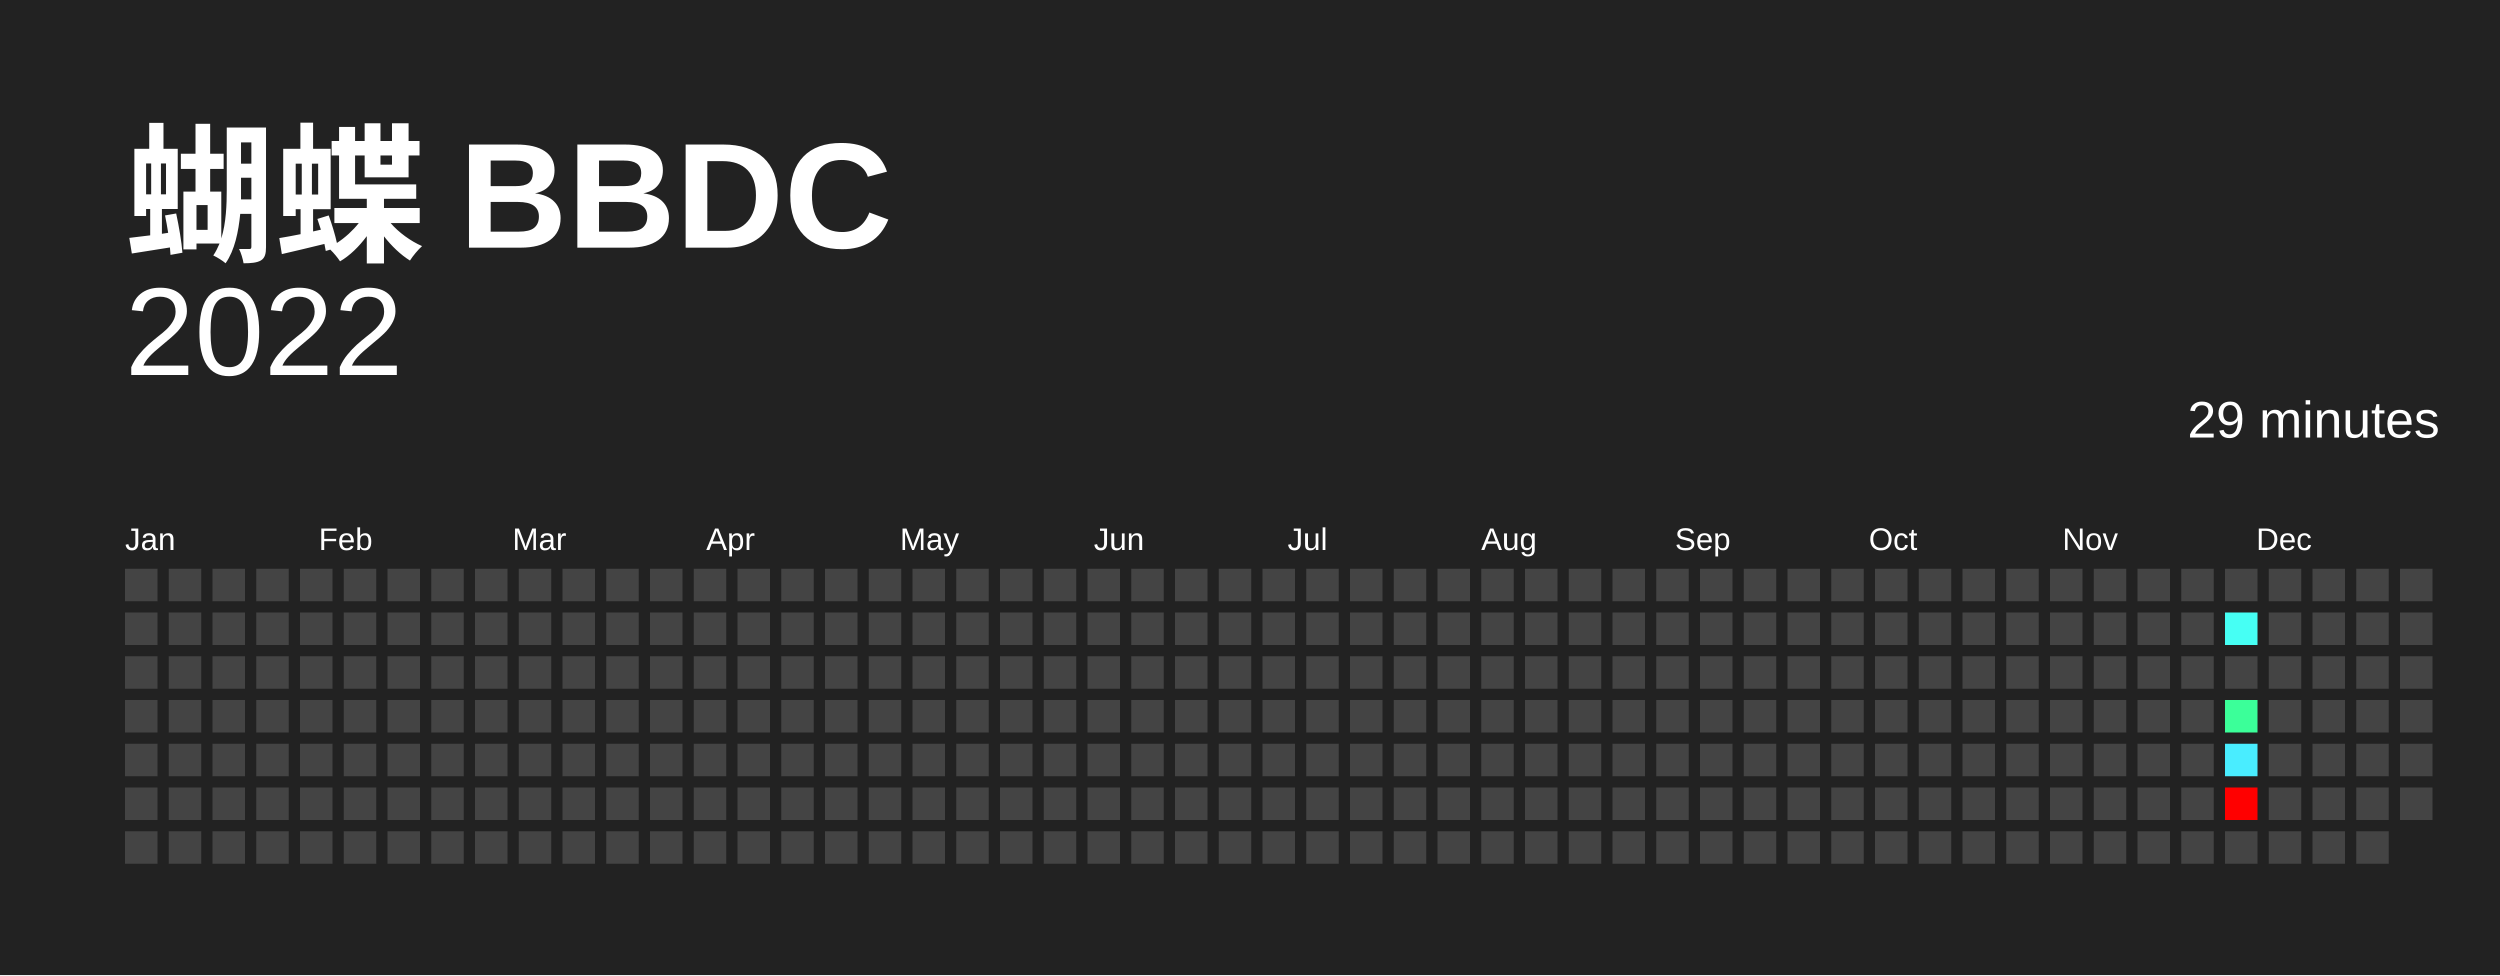
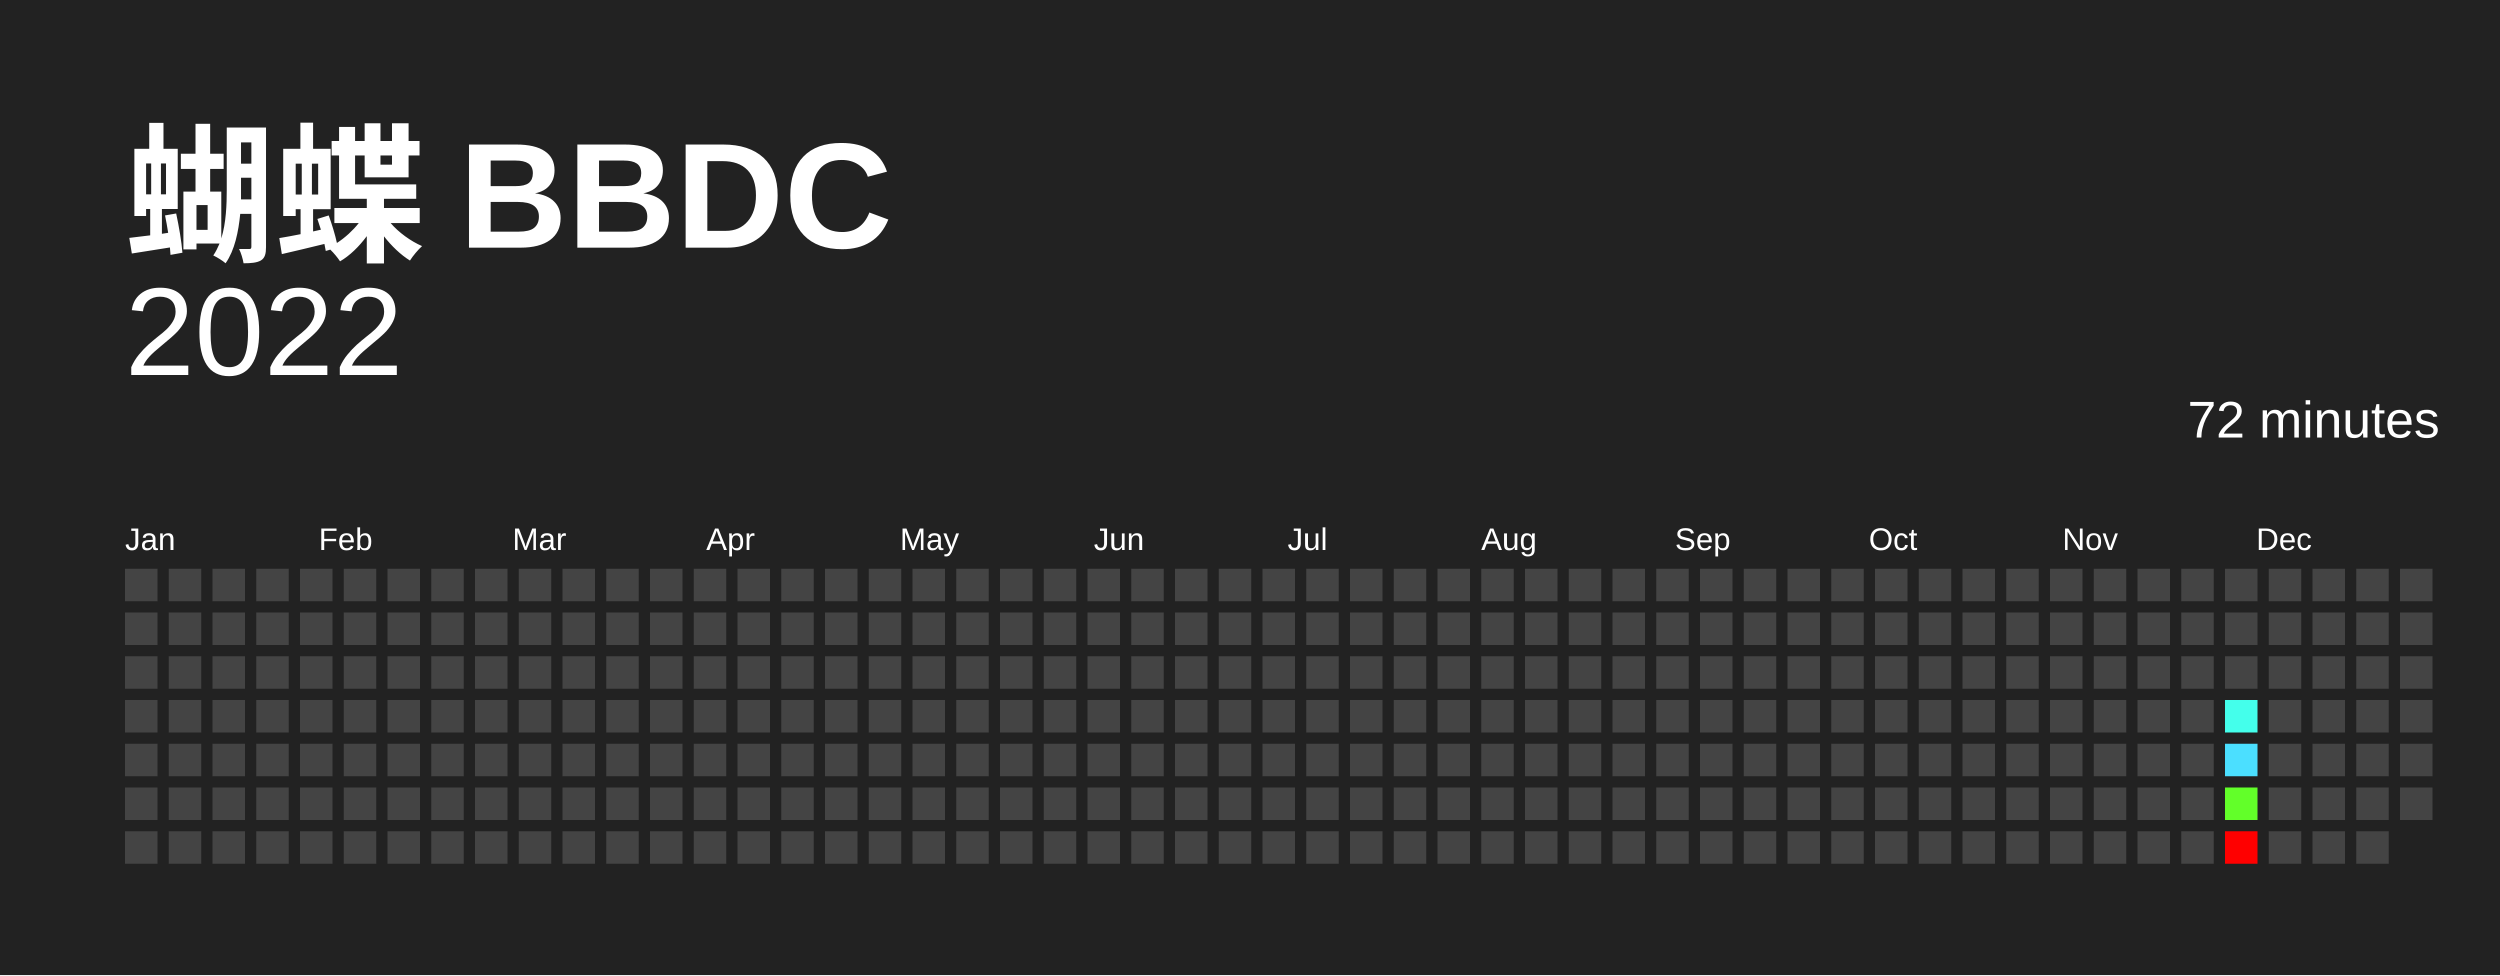
<svg xmlns="http://www.w3.org/2000/svg" baseProfile="full" height="78mm" version="1.1" viewBox="0,0,200,78" width="200mm">
  <defs />
  <rect fill="#222222" height="78" width="200" x="0" y="0" />
  <text fill="#FFFFFF" style="font-size:12px; font-family:Arial; font-weight:bold;" x="10" y="20">蝴蝶 BBDC</text>
  <text alignment-baseline="hanging" fill="#FFFFFF" style="font-size:10.0px; font-family:Arial;" x="10" y="30">2022</text>
-   <text alignment-baseline="hanging" fill="#FFFFFF" style="font-size:4.125px; font-family:Arial;" x="175" y="35">29 minutes</text>
+   <text alignment-baseline="hanging" fill="#FFFFFF" style="font-size:4.125px; font-family:Arial;" x="175" y="35">72 minutes</text>
  <text fill="#FFFFFF" style="font-size:2.5px; font-family:Arial" x="10.0" y="44">Jan</text>
  <text fill="#FFFFFF" style="font-size:2.5px; font-family:Arial" x="25.5" y="44">Feb</text>
  <text fill="#FFFFFF" style="font-size:2.5px; font-family:Arial" x="41.0" y="44">Mar</text>
  <text fill="#FFFFFF" style="font-size:2.5px; font-family:Arial" x="56.5" y="44">Apr</text>
  <text fill="#FFFFFF" style="font-size:2.5px; font-family:Arial" x="72.0" y="44">May</text>
  <text fill="#FFFFFF" style="font-size:2.5px; font-family:Arial" x="87.5" y="44">Jun</text>
  <text fill="#FFFFFF" style="font-size:2.5px; font-family:Arial" x="103.0" y="44">Jul</text>
  <text fill="#FFFFFF" style="font-size:2.5px; font-family:Arial" x="118.5" y="44">Aug</text>
  <text fill="#FFFFFF" style="font-size:2.5px; font-family:Arial" x="134.0" y="44">Sep</text>
  <text fill="#FFFFFF" style="font-size:2.5px; font-family:Arial" x="149.5" y="44">Oct</text>
  <text fill="#FFFFFF" style="font-size:2.5px; font-family:Arial" x="165.0" y="44">Nov</text>
  <text fill="#FFFFFF" style="font-size:2.5px; font-family:Arial" x="180.5" y="44">Dec</text>
  <rect fill="#444444" height="2.6" width="2.6" x="10.0" y="45.5" />
  <rect fill="#444444" height="2.6" width="2.6" x="10.0" y="49.0" />
  <rect fill="#444444" height="2.6" width="2.6" x="10.0" y="52.5" />
  <rect fill="#444444" height="2.6" width="2.6" x="10.0" y="56.0" />
  <rect fill="#444444" height="2.6" width="2.6" x="10.0" y="59.5" />
  <rect fill="#444444" height="2.6" width="2.6" x="10.0" y="63.0" />
  <rect fill="#444444" height="2.6" width="2.6" x="10.0" y="66.5" />
  <rect fill="#444444" height="2.6" width="2.6" x="13.5" y="45.5" />
  <rect fill="#444444" height="2.6" width="2.6" x="13.5" y="49.0" />
  <rect fill="#444444" height="2.6" width="2.6" x="13.5" y="52.5" />
  <rect fill="#444444" height="2.6" width="2.6" x="13.5" y="56.0" />
  <rect fill="#444444" height="2.6" width="2.6" x="13.5" y="59.5" />
  <rect fill="#444444" height="2.6" width="2.6" x="13.5" y="63.0" />
  <rect fill="#444444" height="2.6" width="2.6" x="13.5" y="66.5" />
  <rect fill="#444444" height="2.6" width="2.6" x="17.0" y="45.5" />
  <rect fill="#444444" height="2.6" width="2.6" x="17.0" y="49.0" />
  <rect fill="#444444" height="2.6" width="2.6" x="17.0" y="52.5" />
  <rect fill="#444444" height="2.6" width="2.6" x="17.0" y="56.0" />
  <rect fill="#444444" height="2.6" width="2.6" x="17.0" y="59.5" />
  <rect fill="#444444" height="2.6" width="2.6" x="17.0" y="63.0" />
  <rect fill="#444444" height="2.6" width="2.6" x="17.0" y="66.5" />
  <rect fill="#444444" height="2.6" width="2.6" x="20.5" y="45.5" />
  <rect fill="#444444" height="2.6" width="2.6" x="20.5" y="49.0" />
  <rect fill="#444444" height="2.6" width="2.6" x="20.5" y="52.5" />
  <rect fill="#444444" height="2.6" width="2.6" x="20.5" y="56.0" />
  <rect fill="#444444" height="2.6" width="2.6" x="20.5" y="59.5" />
  <rect fill="#444444" height="2.6" width="2.6" x="20.5" y="63.0" />
  <rect fill="#444444" height="2.6" width="2.6" x="20.5" y="66.5" />
  <rect fill="#444444" height="2.6" width="2.6" x="24.0" y="45.5" />
  <rect fill="#444444" height="2.6" width="2.6" x="24.0" y="49.0" />
  <rect fill="#444444" height="2.6" width="2.6" x="24.0" y="52.5" />
  <rect fill="#444444" height="2.6" width="2.6" x="24.0" y="56.0" />
  <rect fill="#444444" height="2.6" width="2.6" x="24.0" y="59.5" />
  <rect fill="#444444" height="2.6" width="2.6" x="24.0" y="63.0" />
  <rect fill="#444444" height="2.6" width="2.6" x="24.0" y="66.5" />
  <rect fill="#444444" height="2.6" width="2.6" x="27.5" y="45.5" />
  <rect fill="#444444" height="2.6" width="2.6" x="27.5" y="49.0" />
  <rect fill="#444444" height="2.6" width="2.6" x="27.5" y="52.5" />
  <rect fill="#444444" height="2.6" width="2.6" x="27.5" y="56.0" />
  <rect fill="#444444" height="2.6" width="2.6" x="27.5" y="59.5" />
  <rect fill="#444444" height="2.6" width="2.6" x="27.5" y="63.0" />
  <rect fill="#444444" height="2.6" width="2.6" x="27.5" y="66.5" />
  <rect fill="#444444" height="2.6" width="2.6" x="31.0" y="45.5" />
  <rect fill="#444444" height="2.6" width="2.6" x="31.0" y="49.0" />
  <rect fill="#444444" height="2.6" width="2.6" x="31.0" y="52.5" />
  <rect fill="#444444" height="2.6" width="2.6" x="31.0" y="56.0" />
  <rect fill="#444444" height="2.6" width="2.6" x="31.0" y="59.5" />
  <rect fill="#444444" height="2.6" width="2.6" x="31.0" y="63.0" />
  <rect fill="#444444" height="2.6" width="2.6" x="31.0" y="66.5" />
  <rect fill="#444444" height="2.6" width="2.6" x="34.5" y="45.5" />
  <rect fill="#444444" height="2.6" width="2.6" x="34.5" y="49.0" />
  <rect fill="#444444" height="2.6" width="2.6" x="34.5" y="52.5" />
  <rect fill="#444444" height="2.6" width="2.6" x="34.5" y="56.0" />
  <rect fill="#444444" height="2.6" width="2.6" x="34.5" y="59.5" />
  <rect fill="#444444" height="2.6" width="2.6" x="34.5" y="63.0" />
  <rect fill="#444444" height="2.6" width="2.6" x="34.5" y="66.5" />
  <rect fill="#444444" height="2.6" width="2.6" x="38.0" y="45.5" />
  <rect fill="#444444" height="2.6" width="2.6" x="38.0" y="49.0" />
  <rect fill="#444444" height="2.6" width="2.6" x="38.0" y="52.5" />
  <rect fill="#444444" height="2.6" width="2.6" x="38.0" y="56.0" />
  <rect fill="#444444" height="2.6" width="2.6" x="38.0" y="59.5" />
  <rect fill="#444444" height="2.6" width="2.6" x="38.0" y="63.0" />
  <rect fill="#444444" height="2.6" width="2.6" x="38.0" y="66.5" />
  <rect fill="#444444" height="2.6" width="2.6" x="41.5" y="45.5" />
  <rect fill="#444444" height="2.6" width="2.6" x="41.5" y="49.0" />
  <rect fill="#444444" height="2.6" width="2.6" x="41.5" y="52.5" />
  <rect fill="#444444" height="2.6" width="2.6" x="41.5" y="56.0" />
  <rect fill="#444444" height="2.6" width="2.6" x="41.5" y="59.5" />
  <rect fill="#444444" height="2.6" width="2.6" x="41.5" y="63.0" />
  <rect fill="#444444" height="2.6" width="2.6" x="41.5" y="66.5" />
  <rect fill="#444444" height="2.6" width="2.6" x="45.0" y="45.5" />
  <rect fill="#444444" height="2.6" width="2.6" x="45.0" y="49.0" />
  <rect fill="#444444" height="2.6" width="2.6" x="45.0" y="52.5" />
  <rect fill="#444444" height="2.6" width="2.6" x="45.0" y="56.0" />
  <rect fill="#444444" height="2.6" width="2.6" x="45.0" y="59.5" />
  <rect fill="#444444" height="2.6" width="2.6" x="45.0" y="63.0" />
  <rect fill="#444444" height="2.6" width="2.6" x="45.0" y="66.5" />
  <rect fill="#444444" height="2.6" width="2.6" x="48.5" y="45.5" />
  <rect fill="#444444" height="2.6" width="2.6" x="48.5" y="49.0" />
  <rect fill="#444444" height="2.6" width="2.6" x="48.5" y="52.5" />
  <rect fill="#444444" height="2.6" width="2.6" x="48.5" y="56.0" />
  <rect fill="#444444" height="2.6" width="2.6" x="48.5" y="59.5" />
  <rect fill="#444444" height="2.6" width="2.6" x="48.5" y="63.0" />
  <rect fill="#444444" height="2.6" width="2.6" x="48.5" y="66.5" />
  <rect fill="#444444" height="2.6" width="2.6" x="52.0" y="45.5" />
  <rect fill="#444444" height="2.6" width="2.6" x="52.0" y="49.0" />
  <rect fill="#444444" height="2.6" width="2.6" x="52.0" y="52.5" />
  <rect fill="#444444" height="2.6" width="2.6" x="52.0" y="56.0" />
  <rect fill="#444444" height="2.6" width="2.6" x="52.0" y="59.5" />
  <rect fill="#444444" height="2.6" width="2.6" x="52.0" y="63.0" />
  <rect fill="#444444" height="2.6" width="2.6" x="52.0" y="66.5" />
  <rect fill="#444444" height="2.6" width="2.6" x="55.5" y="45.5" />
  <rect fill="#444444" height="2.6" width="2.6" x="55.5" y="49.0" />
  <rect fill="#444444" height="2.6" width="2.6" x="55.5" y="52.5" />
  <rect fill="#444444" height="2.6" width="2.6" x="55.5" y="56.0" />
  <rect fill="#444444" height="2.6" width="2.6" x="55.5" y="59.5" />
  <rect fill="#444444" height="2.6" width="2.6" x="55.5" y="63.0" />
  <rect fill="#444444" height="2.6" width="2.6" x="55.5" y="66.5" />
  <rect fill="#444444" height="2.6" width="2.6" x="59.0" y="45.5" />
  <rect fill="#444444" height="2.6" width="2.6" x="59.0" y="49.0" />
  <rect fill="#444444" height="2.6" width="2.6" x="59.0" y="52.5" />
  <rect fill="#444444" height="2.6" width="2.6" x="59.0" y="56.0" />
  <rect fill="#444444" height="2.6" width="2.6" x="59.0" y="59.5" />
  <rect fill="#444444" height="2.6" width="2.6" x="59.0" y="63.0" />
  <rect fill="#444444" height="2.6" width="2.6" x="59.0" y="66.5" />
  <rect fill="#444444" height="2.6" width="2.6" x="62.5" y="45.5" />
  <rect fill="#444444" height="2.6" width="2.6" x="62.5" y="49.0" />
  <rect fill="#444444" height="2.6" width="2.6" x="62.5" y="52.5" />
  <rect fill="#444444" height="2.6" width="2.6" x="62.5" y="56.0" />
  <rect fill="#444444" height="2.6" width="2.6" x="62.5" y="59.5" />
  <rect fill="#444444" height="2.6" width="2.6" x="62.5" y="63.0" />
  <rect fill="#444444" height="2.6" width="2.6" x="62.5" y="66.5" />
  <rect fill="#444444" height="2.6" width="2.6" x="66.0" y="45.5" />
  <rect fill="#444444" height="2.6" width="2.6" x="66.0" y="49.0" />
  <rect fill="#444444" height="2.6" width="2.6" x="66.0" y="52.5" />
  <rect fill="#444444" height="2.6" width="2.6" x="66.0" y="56.0" />
  <rect fill="#444444" height="2.6" width="2.6" x="66.0" y="59.5" />
  <rect fill="#444444" height="2.6" width="2.6" x="66.0" y="63.0" />
  <rect fill="#444444" height="2.6" width="2.6" x="66.0" y="66.5" />
  <rect fill="#444444" height="2.6" width="2.6" x="69.5" y="45.5" />
  <rect fill="#444444" height="2.6" width="2.6" x="69.5" y="49.0" />
  <rect fill="#444444" height="2.6" width="2.6" x="69.5" y="52.5" />
  <rect fill="#444444" height="2.6" width="2.6" x="69.5" y="56.0" />
  <rect fill="#444444" height="2.6" width="2.6" x="69.5" y="59.5" />
  <rect fill="#444444" height="2.6" width="2.6" x="69.5" y="63.0" />
  <rect fill="#444444" height="2.6" width="2.6" x="69.5" y="66.5" />
  <rect fill="#444444" height="2.6" width="2.6" x="73.0" y="45.5" />
  <rect fill="#444444" height="2.6" width="2.6" x="73.0" y="49.0" />
  <rect fill="#444444" height="2.6" width="2.6" x="73.0" y="52.5" />
  <rect fill="#444444" height="2.6" width="2.6" x="73.0" y="56.0" />
  <rect fill="#444444" height="2.6" width="2.6" x="73.0" y="59.5" />
  <rect fill="#444444" height="2.6" width="2.6" x="73.0" y="63.0" />
  <rect fill="#444444" height="2.6" width="2.6" x="73.0" y="66.5" />
  <rect fill="#444444" height="2.6" width="2.6" x="76.5" y="45.5" />
  <rect fill="#444444" height="2.6" width="2.6" x="76.5" y="49.0" />
  <rect fill="#444444" height="2.6" width="2.6" x="76.5" y="52.5" />
  <rect fill="#444444" height="2.6" width="2.6" x="76.5" y="56.0" />
  <rect fill="#444444" height="2.6" width="2.6" x="76.5" y="59.5" />
  <rect fill="#444444" height="2.6" width="2.6" x="76.5" y="63.0" />
  <rect fill="#444444" height="2.6" width="2.6" x="76.5" y="66.5" />
  <rect fill="#444444" height="2.6" width="2.6" x="80.0" y="45.5" />
  <rect fill="#444444" height="2.6" width="2.6" x="80.0" y="49.0" />
  <rect fill="#444444" height="2.6" width="2.6" x="80.0" y="52.5" />
  <rect fill="#444444" height="2.6" width="2.6" x="80.0" y="56.0" />
  <rect fill="#444444" height="2.6" width="2.6" x="80.0" y="59.5" />
  <rect fill="#444444" height="2.6" width="2.6" x="80.0" y="63.0" />
  <rect fill="#444444" height="2.6" width="2.6" x="80.0" y="66.5" />
  <rect fill="#444444" height="2.6" width="2.6" x="83.5" y="45.5" />
  <rect fill="#444444" height="2.6" width="2.6" x="83.5" y="49.0" />
  <rect fill="#444444" height="2.6" width="2.6" x="83.5" y="52.5" />
  <rect fill="#444444" height="2.6" width="2.6" x="83.5" y="56.0" />
  <rect fill="#444444" height="2.6" width="2.6" x="83.5" y="59.5" />
  <rect fill="#444444" height="2.6" width="2.6" x="83.5" y="63.0" />
  <rect fill="#444444" height="2.6" width="2.6" x="83.5" y="66.5" />
  <rect fill="#444444" height="2.6" width="2.6" x="87.0" y="45.5" />
  <rect fill="#444444" height="2.6" width="2.6" x="87.0" y="49.0" />
  <rect fill="#444444" height="2.6" width="2.6" x="87.0" y="52.5" />
  <rect fill="#444444" height="2.6" width="2.6" x="87.0" y="56.0" />
  <rect fill="#444444" height="2.6" width="2.6" x="87.0" y="59.5" />
  <rect fill="#444444" height="2.6" width="2.6" x="87.0" y="63.0" />
  <rect fill="#444444" height="2.6" width="2.6" x="87.0" y="66.5" />
  <rect fill="#444444" height="2.6" width="2.6" x="90.5" y="45.5" />
  <rect fill="#444444" height="2.6" width="2.6" x="90.5" y="49.0" />
  <rect fill="#444444" height="2.6" width="2.6" x="90.5" y="52.5" />
  <rect fill="#444444" height="2.6" width="2.6" x="90.5" y="56.0" />
  <rect fill="#444444" height="2.6" width="2.6" x="90.5" y="59.5" />
  <rect fill="#444444" height="2.6" width="2.6" x="90.5" y="63.0" />
  <rect fill="#444444" height="2.6" width="2.6" x="90.5" y="66.5" />
  <rect fill="#444444" height="2.6" width="2.6" x="94.0" y="45.5" />
  <rect fill="#444444" height="2.6" width="2.6" x="94.0" y="49.0" />
  <rect fill="#444444" height="2.6" width="2.6" x="94.0" y="52.5" />
  <rect fill="#444444" height="2.6" width="2.6" x="94.0" y="56.0" />
  <rect fill="#444444" height="2.6" width="2.6" x="94.0" y="59.5" />
  <rect fill="#444444" height="2.6" width="2.6" x="94.0" y="63.0" />
  <rect fill="#444444" height="2.6" width="2.6" x="94.0" y="66.5" />
  <rect fill="#444444" height="2.6" width="2.6" x="97.5" y="45.5" />
  <rect fill="#444444" height="2.6" width="2.6" x="97.5" y="49.0" />
  <rect fill="#444444" height="2.6" width="2.6" x="97.5" y="52.5" />
  <rect fill="#444444" height="2.6" width="2.6" x="97.5" y="56.0" />
  <rect fill="#444444" height="2.6" width="2.6" x="97.5" y="59.5" />
  <rect fill="#444444" height="2.6" width="2.6" x="97.5" y="63.0" />
  <rect fill="#444444" height="2.6" width="2.6" x="97.5" y="66.5" />
  <rect fill="#444444" height="2.6" width="2.6" x="101.0" y="45.5" />
  <rect fill="#444444" height="2.6" width="2.6" x="101.0" y="49.0" />
  <rect fill="#444444" height="2.6" width="2.6" x="101.0" y="52.5" />
  <rect fill="#444444" height="2.6" width="2.6" x="101.0" y="56.0" />
  <rect fill="#444444" height="2.6" width="2.6" x="101.0" y="59.5" />
  <rect fill="#444444" height="2.6" width="2.6" x="101.0" y="63.0" />
  <rect fill="#444444" height="2.6" width="2.6" x="101.0" y="66.5" />
  <rect fill="#444444" height="2.6" width="2.6" x="104.5" y="45.5" />
  <rect fill="#444444" height="2.6" width="2.6" x="104.5" y="49.0" />
  <rect fill="#444444" height="2.6" width="2.6" x="104.5" y="52.5" />
  <rect fill="#444444" height="2.6" width="2.6" x="104.5" y="56.0" />
  <rect fill="#444444" height="2.6" width="2.6" x="104.5" y="59.5" />
  <rect fill="#444444" height="2.6" width="2.6" x="104.5" y="63.0" />
  <rect fill="#444444" height="2.6" width="2.6" x="104.5" y="66.5" />
  <rect fill="#444444" height="2.6" width="2.6" x="108.0" y="45.5" />
  <rect fill="#444444" height="2.6" width="2.6" x="108.0" y="49.0" />
  <rect fill="#444444" height="2.6" width="2.6" x="108.0" y="52.5" />
  <rect fill="#444444" height="2.6" width="2.6" x="108.0" y="56.0" />
  <rect fill="#444444" height="2.6" width="2.6" x="108.0" y="59.5" />
  <rect fill="#444444" height="2.6" width="2.6" x="108.0" y="63.0" />
  <rect fill="#444444" height="2.6" width="2.6" x="108.0" y="66.5" />
  <rect fill="#444444" height="2.6" width="2.6" x="111.5" y="45.5" />
  <rect fill="#444444" height="2.6" width="2.6" x="111.5" y="49.0" />
  <rect fill="#444444" height="2.6" width="2.6" x="111.5" y="52.5" />
  <rect fill="#444444" height="2.6" width="2.6" x="111.5" y="56.0" />
  <rect fill="#444444" height="2.6" width="2.6" x="111.5" y="59.5" />
  <rect fill="#444444" height="2.6" width="2.6" x="111.5" y="63.0" />
  <rect fill="#444444" height="2.6" width="2.6" x="111.5" y="66.5" />
  <rect fill="#444444" height="2.6" width="2.6" x="115.0" y="45.5" />
  <rect fill="#444444" height="2.6" width="2.6" x="115.0" y="49.0" />
  <rect fill="#444444" height="2.6" width="2.6" x="115.0" y="52.5" />
  <rect fill="#444444" height="2.6" width="2.6" x="115.0" y="56.0" />
  <rect fill="#444444" height="2.6" width="2.6" x="115.0" y="59.5" />
  <rect fill="#444444" height="2.6" width="2.6" x="115.0" y="63.0" />
  <rect fill="#444444" height="2.6" width="2.6" x="115.0" y="66.5" />
  <rect fill="#444444" height="2.6" width="2.6" x="118.5" y="45.5" />
  <rect fill="#444444" height="2.6" width="2.6" x="118.5" y="49.0" />
  <rect fill="#444444" height="2.6" width="2.6" x="118.5" y="52.5" />
  <rect fill="#444444" height="2.6" width="2.6" x="118.5" y="56.0" />
  <rect fill="#444444" height="2.6" width="2.6" x="118.5" y="59.5" />
  <rect fill="#444444" height="2.6" width="2.6" x="118.5" y="63.0" />
  <rect fill="#444444" height="2.6" width="2.6" x="118.5" y="66.5" />
  <rect fill="#444444" height="2.6" width="2.6" x="122.0" y="45.5" />
  <rect fill="#444444" height="2.6" width="2.6" x="122.0" y="49.0" />
  <rect fill="#444444" height="2.6" width="2.6" x="122.0" y="52.5" />
  <rect fill="#444444" height="2.6" width="2.6" x="122.0" y="56.0" />
  <rect fill="#444444" height="2.6" width="2.6" x="122.0" y="59.5" />
  <rect fill="#444444" height="2.6" width="2.6" x="122.0" y="63.0" />
  <rect fill="#444444" height="2.6" width="2.6" x="122.0" y="66.5" />
  <rect fill="#444444" height="2.6" width="2.6" x="125.5" y="45.5" />
  <rect fill="#444444" height="2.6" width="2.6" x="125.5" y="49.0" />
  <rect fill="#444444" height="2.6" width="2.6" x="125.5" y="52.5" />
  <rect fill="#444444" height="2.6" width="2.6" x="125.5" y="56.0" />
  <rect fill="#444444" height="2.6" width="2.6" x="125.5" y="59.5" />
  <rect fill="#444444" height="2.6" width="2.6" x="125.5" y="63.0" />
  <rect fill="#444444" height="2.6" width="2.6" x="125.5" y="66.5" />
  <rect fill="#444444" height="2.6" width="2.6" x="129.0" y="45.5" />
  <rect fill="#444444" height="2.6" width="2.6" x="129.0" y="49.0" />
  <rect fill="#444444" height="2.6" width="2.6" x="129.0" y="52.5" />
  <rect fill="#444444" height="2.6" width="2.6" x="129.0" y="56.0" />
  <rect fill="#444444" height="2.6" width="2.6" x="129.0" y="59.5" />
  <rect fill="#444444" height="2.6" width="2.6" x="129.0" y="63.0" />
  <rect fill="#444444" height="2.6" width="2.6" x="129.0" y="66.5" />
  <rect fill="#444444" height="2.6" width="2.6" x="132.5" y="45.5" />
  <rect fill="#444444" height="2.6" width="2.6" x="132.5" y="49.0" />
  <rect fill="#444444" height="2.6" width="2.6" x="132.5" y="52.5" />
  <rect fill="#444444" height="2.6" width="2.6" x="132.5" y="56.0" />
  <rect fill="#444444" height="2.6" width="2.6" x="132.5" y="59.5" />
  <rect fill="#444444" height="2.6" width="2.6" x="132.5" y="63.0" />
  <rect fill="#444444" height="2.6" width="2.6" x="132.5" y="66.5" />
  <rect fill="#444444" height="2.6" width="2.6" x="136.0" y="45.5" />
  <rect fill="#444444" height="2.6" width="2.6" x="136.0" y="49.0" />
  <rect fill="#444444" height="2.6" width="2.6" x="136.0" y="52.5" />
  <rect fill="#444444" height="2.6" width="2.6" x="136.0" y="56.0" />
  <rect fill="#444444" height="2.6" width="2.6" x="136.0" y="59.5" />
  <rect fill="#444444" height="2.6" width="2.6" x="136.0" y="63.0" />
  <rect fill="#444444" height="2.6" width="2.6" x="136.0" y="66.5" />
  <rect fill="#444444" height="2.6" width="2.6" x="139.5" y="45.5" />
  <rect fill="#444444" height="2.6" width="2.6" x="139.5" y="49.0" />
  <rect fill="#444444" height="2.6" width="2.6" x="139.5" y="52.5" />
  <rect fill="#444444" height="2.6" width="2.6" x="139.5" y="56.0" />
  <rect fill="#444444" height="2.6" width="2.6" x="139.5" y="59.5" />
  <rect fill="#444444" height="2.6" width="2.6" x="139.5" y="63.0" />
  <rect fill="#444444" height="2.6" width="2.6" x="139.5" y="66.5" />
  <rect fill="#444444" height="2.6" width="2.6" x="143.0" y="45.5" />
  <rect fill="#444444" height="2.6" width="2.6" x="143.0" y="49.0" />
  <rect fill="#444444" height="2.6" width="2.6" x="143.0" y="52.5" />
  <rect fill="#444444" height="2.6" width="2.6" x="143.0" y="56.0" />
  <rect fill="#444444" height="2.6" width="2.6" x="143.0" y="59.5" />
  <rect fill="#444444" height="2.6" width="2.6" x="143.0" y="63.0" />
  <rect fill="#444444" height="2.6" width="2.6" x="143.0" y="66.5" />
  <rect fill="#444444" height="2.6" width="2.6" x="146.5" y="45.5" />
  <rect fill="#444444" height="2.6" width="2.6" x="146.5" y="49.0" />
  <rect fill="#444444" height="2.6" width="2.6" x="146.5" y="52.5" />
  <rect fill="#444444" height="2.6" width="2.6" x="146.5" y="56.0" />
  <rect fill="#444444" height="2.6" width="2.6" x="146.5" y="59.5" />
  <rect fill="#444444" height="2.6" width="2.6" x="146.5" y="63.0" />
  <rect fill="#444444" height="2.6" width="2.6" x="146.5" y="66.5" />
  <rect fill="#444444" height="2.6" width="2.6" x="150.0" y="45.5" />
  <rect fill="#444444" height="2.6" width="2.6" x="150.0" y="49.0" />
  <rect fill="#444444" height="2.6" width="2.6" x="150.0" y="52.5" />
  <rect fill="#444444" height="2.6" width="2.6" x="150.0" y="56.0" />
  <rect fill="#444444" height="2.6" width="2.6" x="150.0" y="59.5" />
  <rect fill="#444444" height="2.6" width="2.6" x="150.0" y="63.0" />
  <rect fill="#444444" height="2.6" width="2.6" x="150.0" y="66.5" />
  <rect fill="#444444" height="2.6" width="2.6" x="153.5" y="45.5" />
  <rect fill="#444444" height="2.6" width="2.6" x="153.5" y="49.0" />
  <rect fill="#444444" height="2.6" width="2.6" x="153.5" y="52.5" />
  <rect fill="#444444" height="2.6" width="2.6" x="153.5" y="56.0" />
  <rect fill="#444444" height="2.6" width="2.6" x="153.5" y="59.5" />
  <rect fill="#444444" height="2.6" width="2.6" x="153.5" y="63.0" />
  <rect fill="#444444" height="2.6" width="2.6" x="153.5" y="66.5" />
  <rect fill="#444444" height="2.6" width="2.6" x="157.0" y="45.5" />
  <rect fill="#444444" height="2.6" width="2.6" x="157.0" y="49.0" />
  <rect fill="#444444" height="2.6" width="2.6" x="157.0" y="52.5" />
  <rect fill="#444444" height="2.6" width="2.6" x="157.0" y="56.0" />
  <rect fill="#444444" height="2.6" width="2.6" x="157.0" y="59.5" />
  <rect fill="#444444" height="2.6" width="2.6" x="157.0" y="63.0" />
  <rect fill="#444444" height="2.6" width="2.6" x="157.0" y="66.5" />
  <rect fill="#444444" height="2.6" width="2.6" x="160.5" y="45.5" />
  <rect fill="#444444" height="2.6" width="2.6" x="160.5" y="49.0" />
  <rect fill="#444444" height="2.6" width="2.6" x="160.5" y="52.5" />
  <rect fill="#444444" height="2.6" width="2.6" x="160.5" y="56.0" />
  <rect fill="#444444" height="2.6" width="2.6" x="160.5" y="59.5" />
  <rect fill="#444444" height="2.6" width="2.6" x="160.5" y="63.0" />
  <rect fill="#444444" height="2.6" width="2.6" x="160.5" y="66.5" />
  <rect fill="#444444" height="2.6" width="2.6" x="164.0" y="45.5" />
  <rect fill="#444444" height="2.6" width="2.6" x="164.0" y="49.0" />
  <rect fill="#444444" height="2.6" width="2.6" x="164.0" y="52.5" />
  <rect fill="#444444" height="2.6" width="2.6" x="164.0" y="56.0" />
  <rect fill="#444444" height="2.6" width="2.6" x="164.0" y="59.5" />
  <rect fill="#444444" height="2.6" width="2.6" x="164.0" y="63.0" />
  <rect fill="#444444" height="2.6" width="2.6" x="164.0" y="66.5" />
  <rect fill="#444444" height="2.6" width="2.6" x="167.5" y="45.5" />
  <rect fill="#444444" height="2.6" width="2.6" x="167.5" y="49.0" />
  <rect fill="#444444" height="2.6" width="2.6" x="167.5" y="52.5" />
  <rect fill="#444444" height="2.6" width="2.6" x="167.5" y="56.0" />
  <rect fill="#444444" height="2.6" width="2.6" x="167.5" y="59.5" />
  <rect fill="#444444" height="2.6" width="2.6" x="167.5" y="63.0" />
  <rect fill="#444444" height="2.6" width="2.6" x="167.5" y="66.5" />
  <rect fill="#444444" height="2.6" width="2.6" x="171.0" y="45.5" />
  <rect fill="#444444" height="2.6" width="2.6" x="171.0" y="49.0" />
  <rect fill="#444444" height="2.6" width="2.6" x="171.0" y="52.5" />
  <rect fill="#444444" height="2.6" width="2.6" x="171.0" y="56.0" />
  <rect fill="#444444" height="2.6" width="2.6" x="171.0" y="59.5" />
  <rect fill="#444444" height="2.6" width="2.6" x="171.0" y="63.0" />
  <rect fill="#444444" height="2.6" width="2.6" x="171.0" y="66.5" />
  <rect fill="#444444" height="2.6" width="2.6" x="174.5" y="45.5" />
  <rect fill="#444444" height="2.6" width="2.6" x="174.5" y="49.0" />
  <rect fill="#444444" height="2.6" width="2.6" x="174.5" y="52.5" />
  <rect fill="#444444" height="2.6" width="2.6" x="174.5" y="56.0" />
  <rect fill="#444444" height="2.6" width="2.6" x="174.5" y="59.5" />
  <rect fill="#444444" height="2.6" width="2.6" x="174.5" y="63.0" />
  <rect fill="#444444" height="2.6" width="2.6" x="174.5" y="66.5" />
  <rect fill="#444444" height="2.6" width="2.6" x="178.0" y="45.5" />
-   <rect fill="#46fff4" height="2.6" width="2.6" x="178.0" y="49.0" />
+   <rect fill="#444444" height="2.6" width="2.6" x="178.0" y="49.0" />
  <rect fill="#444444" height="2.6" width="2.6" x="178.0" y="52.5" />
-   <rect fill="#3bff99" height="2.6" width="2.6" x="178.0" y="56.0" />
-   <rect fill="#49edff" height="2.6" width="2.6" x="178.0" y="59.5" />
-   <rect fill="red" height="2.6" width="2.6" x="178.0" y="63.0" />
-   <rect fill="#444444" height="2.6" width="2.6" x="178.0" y="66.5" />
+   <rect fill="#44ffeb" height="2.6" width="2.6" x="178.0" y="56.0" />
+   <rect fill="#4bdfff" height="2.6" width="2.6" x="178.0" y="59.5" />
+   <rect fill="#62ff29" height="2.6" width="2.6" x="178.0" y="63.0" />
+   <rect fill="red" height="2.6" width="2.6" x="178.0" y="66.5" />
  <rect fill="#444444" height="2.6" width="2.6" x="181.5" y="45.5" />
  <rect fill="#444444" height="2.6" width="2.6" x="181.5" y="49.0" />
  <rect fill="#444444" height="2.6" width="2.6" x="181.5" y="52.5" />
  <rect fill="#444444" height="2.6" width="2.6" x="181.5" y="56.0" />
  <rect fill="#444444" height="2.6" width="2.6" x="181.5" y="59.5" />
  <rect fill="#444444" height="2.6" width="2.6" x="181.5" y="63.0" />
  <rect fill="#444444" height="2.6" width="2.6" x="181.5" y="66.5" />
  <rect fill="#444444" height="2.6" width="2.6" x="185.0" y="45.5" />
  <rect fill="#444444" height="2.6" width="2.6" x="185.0" y="49.0" />
  <rect fill="#444444" height="2.6" width="2.6" x="185.0" y="52.5" />
  <rect fill="#444444" height="2.6" width="2.6" x="185.0" y="56.0" />
  <rect fill="#444444" height="2.6" width="2.6" x="185.0" y="59.5" />
  <rect fill="#444444" height="2.6" width="2.6" x="185.0" y="63.0" />
  <rect fill="#444444" height="2.6" width="2.6" x="185.0" y="66.5" />
  <rect fill="#444444" height="2.6" width="2.6" x="188.5" y="45.5" />
  <rect fill="#444444" height="2.6" width="2.6" x="188.5" y="49.0" />
  <rect fill="#444444" height="2.6" width="2.6" x="188.5" y="52.5" />
  <rect fill="#444444" height="2.6" width="2.6" x="188.5" y="56.0" />
  <rect fill="#444444" height="2.6" width="2.6" x="188.5" y="59.5" />
  <rect fill="#444444" height="2.6" width="2.6" x="188.5" y="63.0" />
  <rect fill="#444444" height="2.6" width="2.6" x="188.5" y="66.5" />
  <rect fill="#444444" height="2.6" width="2.6" x="192.0" y="45.5" />
  <rect fill="#444444" height="2.6" width="2.6" x="192.0" y="49.0" />
  <rect fill="#444444" height="2.6" width="2.6" x="192.0" y="52.5" />
  <rect fill="#444444" height="2.6" width="2.6" x="192.0" y="56.0" />
  <rect fill="#444444" height="2.6" width="2.6" x="192.0" y="59.5" />
  <rect fill="#444444" height="2.6" width="2.6" x="192.0" y="63.0" />
</svg>
